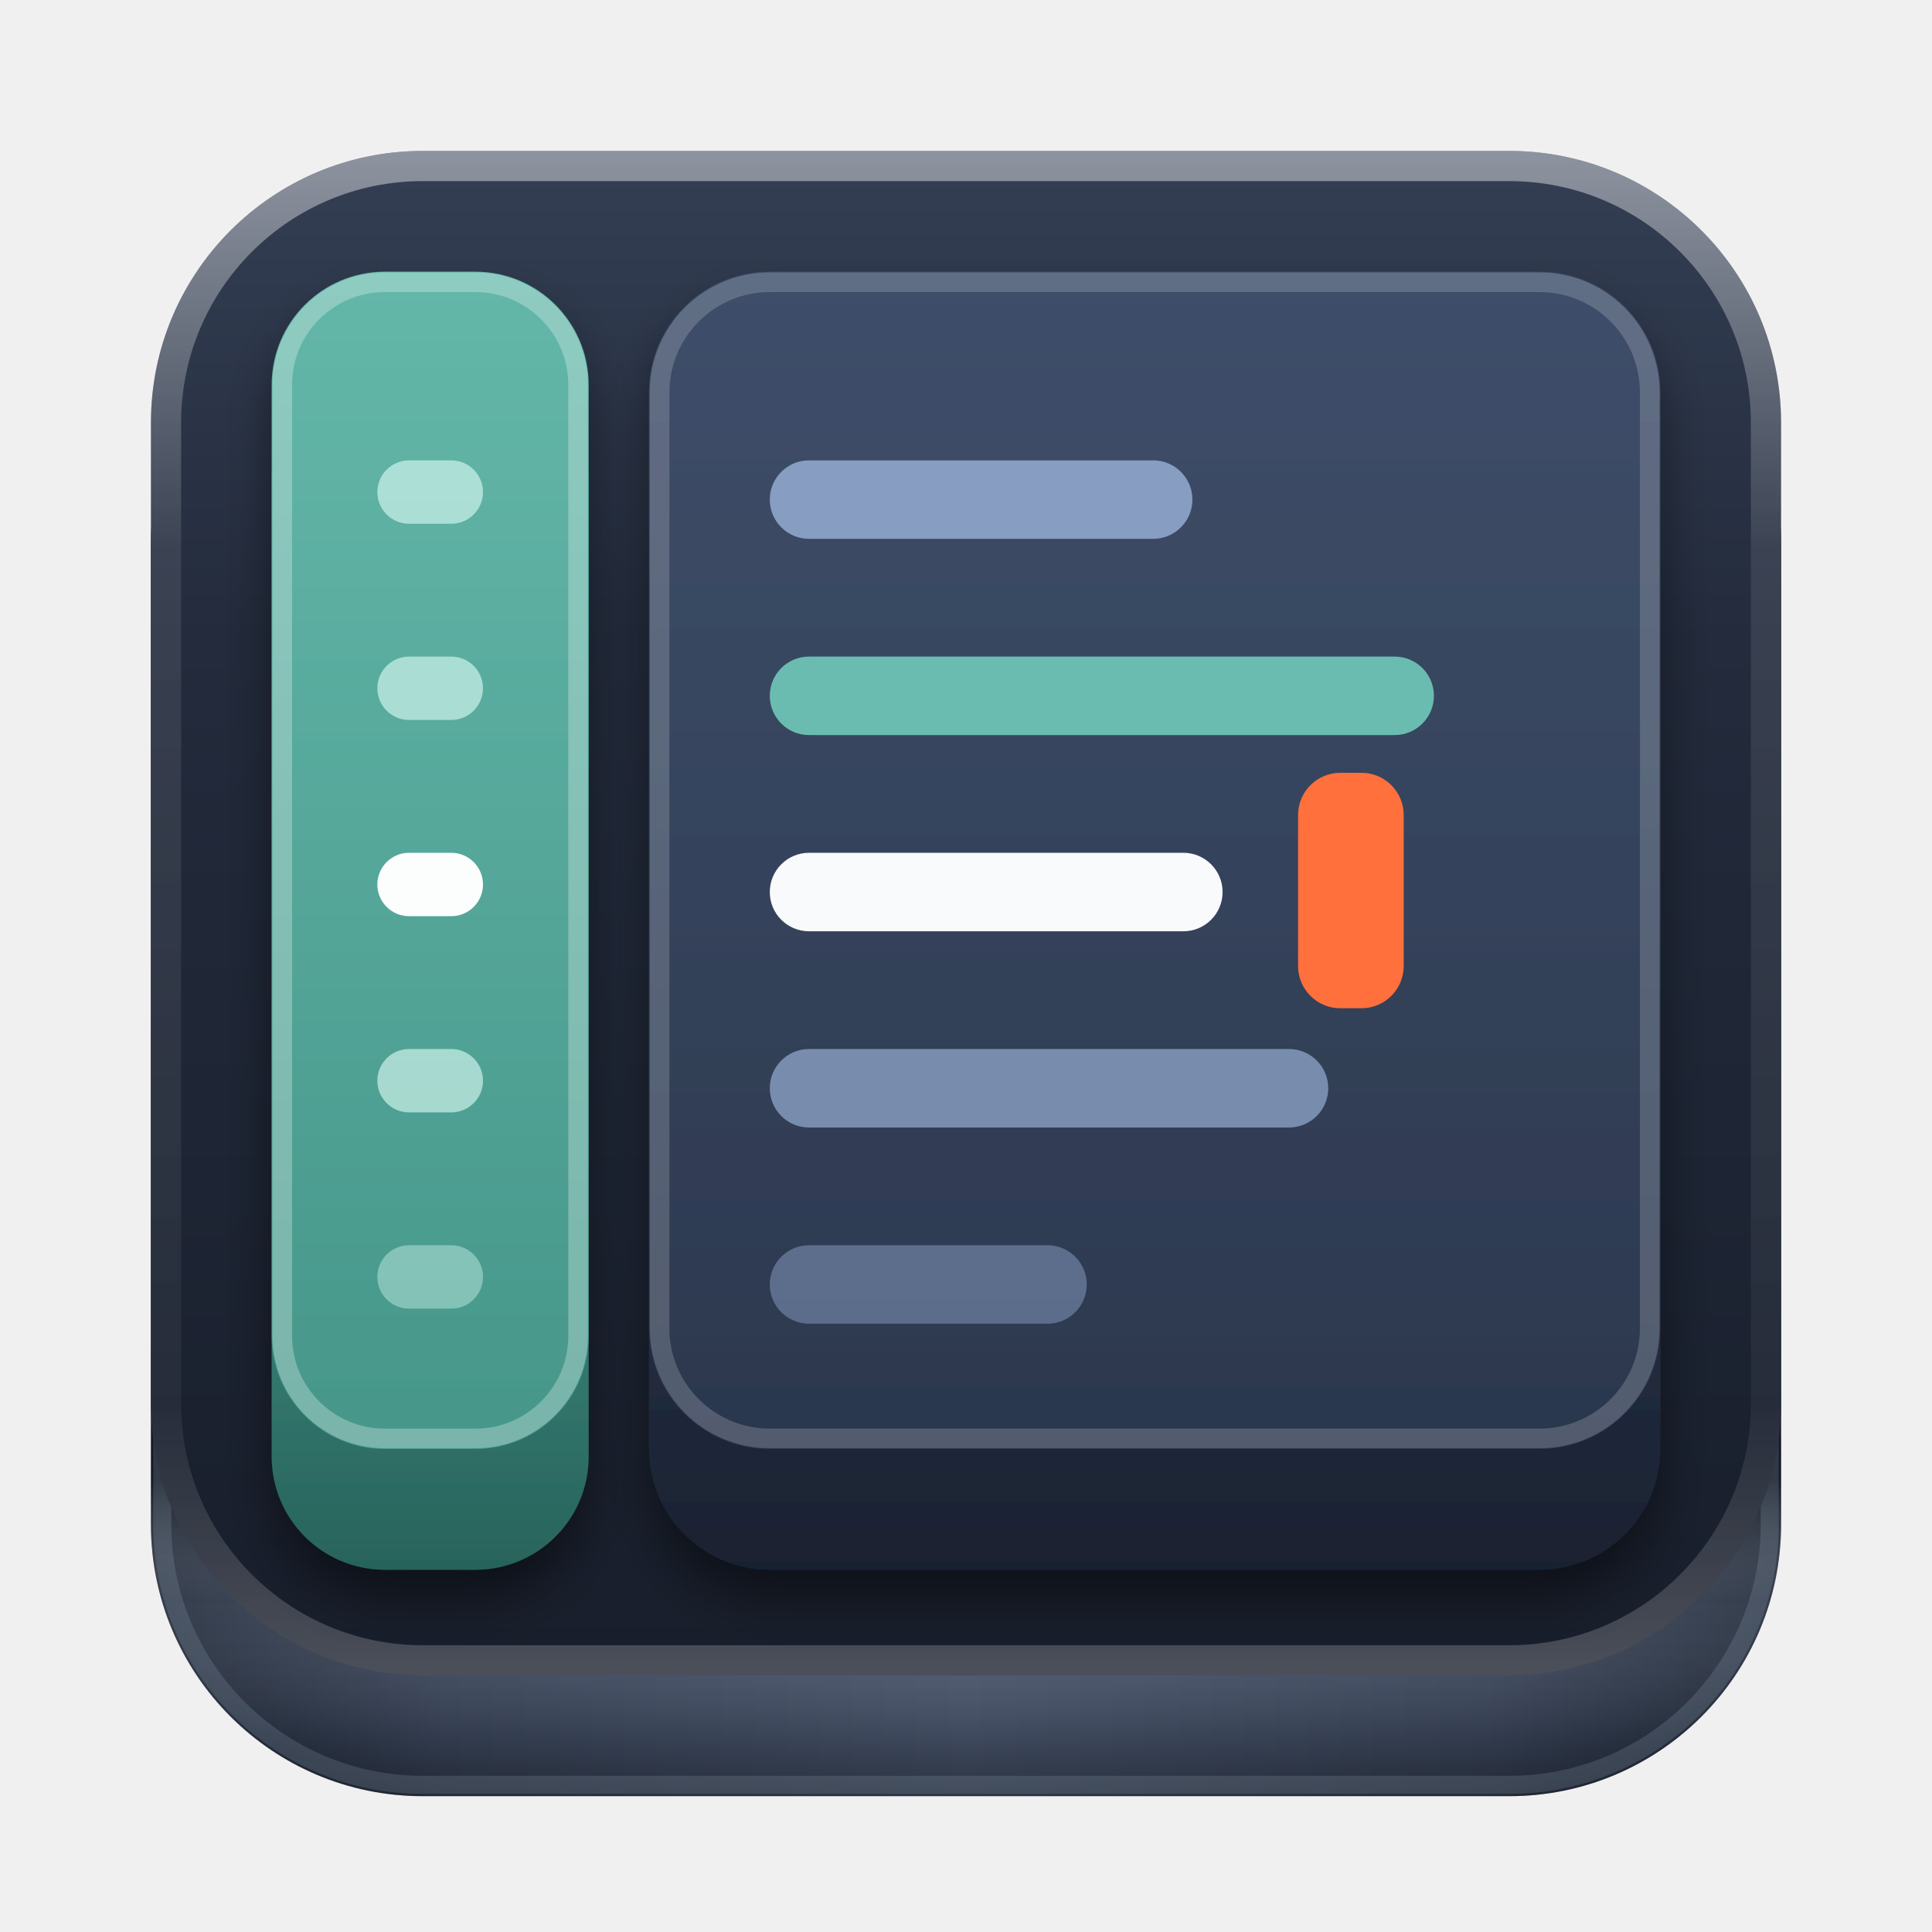
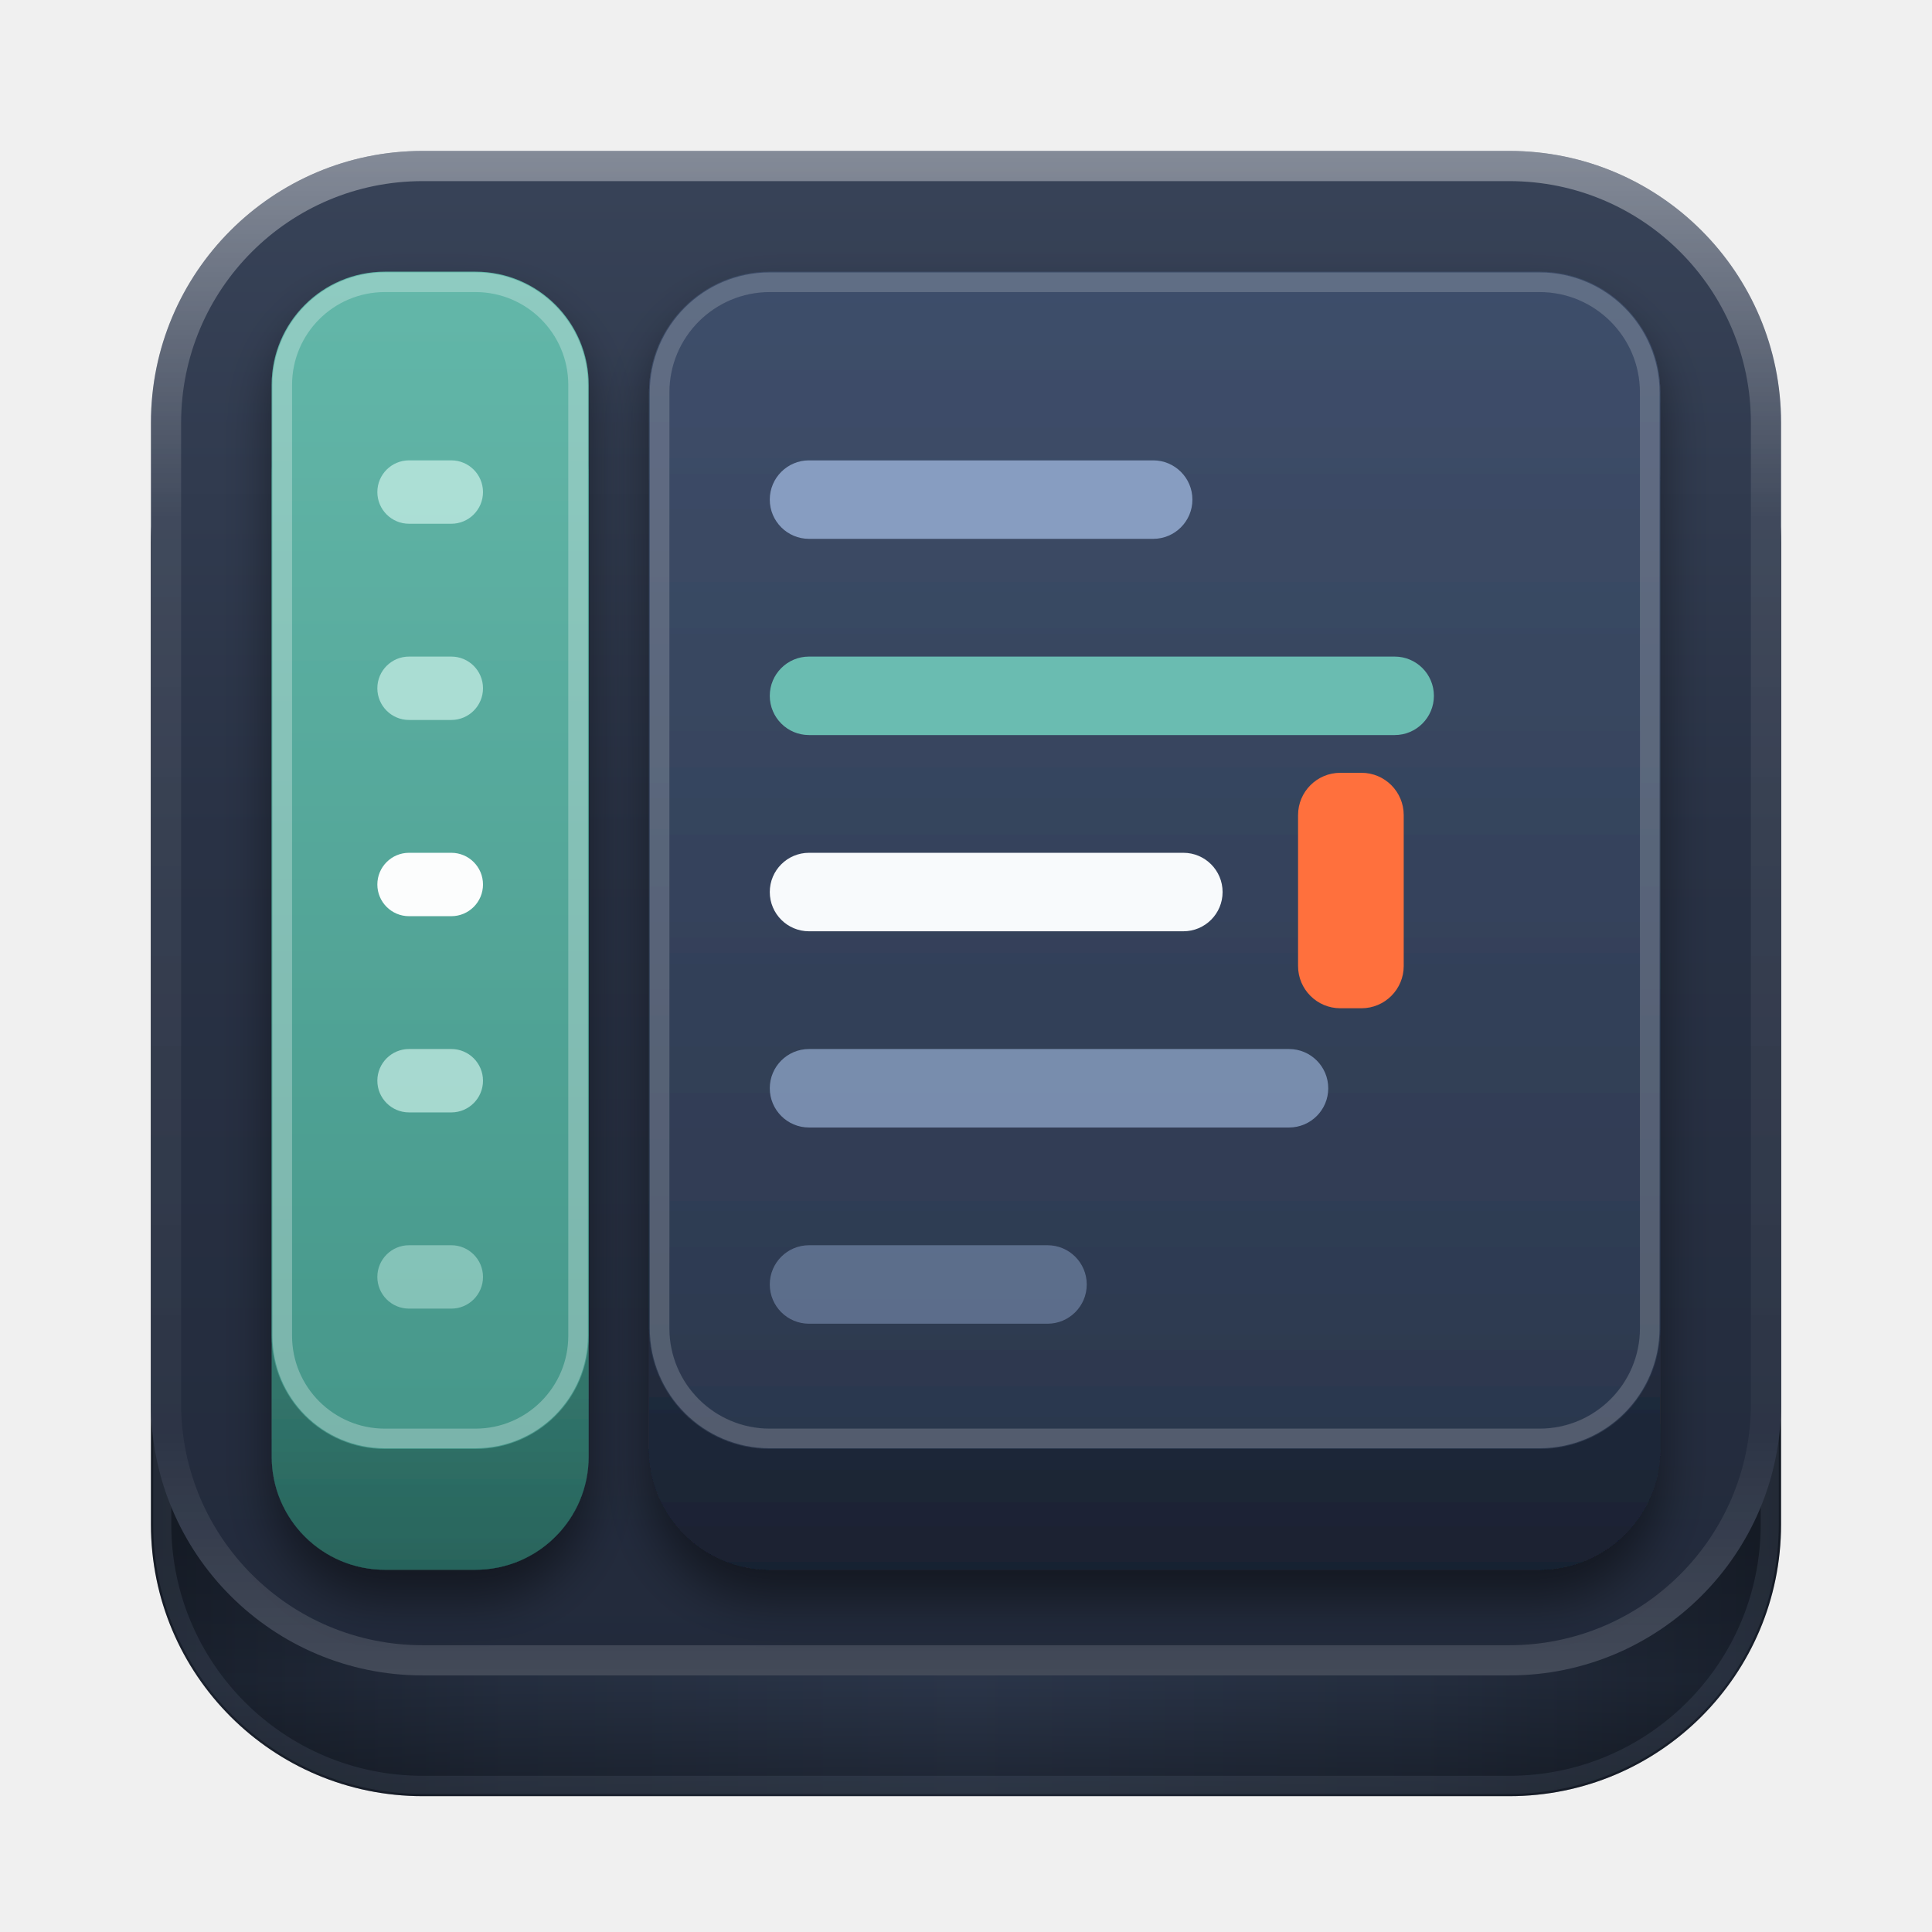
<svg xmlns="http://www.w3.org/2000/svg" role="img" aria-label="ceditor" width="128" height="128" viewBox="0 0 128 128">
  <defs>
    <linearGradient id="dark-side" x1="10" y1="104" x2="118" y2="104" gradientUnits="userSpaceOnUse">
-       <stop offset="0%" stop-color="#222B3B" />
-       <stop offset="18%" stop-color="#3C485E" />
-       <stop offset="50%" stop-color="#4B5870" />
-       <stop offset="82%" stop-color="#3C485E" />
-       <stop offset="100%" stop-color="#222B3B" />
+       <stop offset="0%" stop-color="#1A212E" />
+       <stop offset="22%" stop-color="#263042" />
+       <stop offset="50%" stop-color="#2D384D" />
+       <stop offset="78%" stop-color="#263042" />
+       <stop offset="100%" stop-color="#1A212E" />
    </linearGradient>
-     <linearGradient id="dark-side-shade" x1="64" y1="98" x2="64" y2="119" gradientUnits="userSpaceOnUse">
-       <stop offset="0%" stop-color="#000000" stop-opacity="0.36" />
-       <stop offset="38%" stop-color="#FFFFFF" stop-opacity="0.08" />
-       <stop offset="82%" stop-color="#000000" stop-opacity="0.18" />
-       <stop offset="100%" stop-color="#000000" stop-opacity="0.42" />
+     <linearGradient id="dark-side-shade" x1="64" y1="102" x2="64" y2="119" gradientUnits="userSpaceOnUse">
+       <stop offset="0%" stop-color="#000000" stop-opacity="0.22" />
+       <stop offset="55%" stop-color="#000000" stop-opacity="0.06" />
+       <stop offset="100%" stop-color="#000000" stop-opacity="0.34" />
    </linearGradient>
    <linearGradient id="dark-face" x1="64" y1="10" x2="64" y2="111" gradientUnits="userSpaceOnUse">
-       <stop offset="0%" stop-color="#343F54" />
-       <stop offset="32%" stop-color="#232B3C" />
-       <stop offset="100%" stop-color="#181E2B" />
+       <stop offset="0%" stop-color="#384358" />
+       <stop offset="45%" stop-color="#293245" />
+       <stop offset="100%" stop-color="#222A3B" />
    </linearGradient>
    <linearGradient id="dark-rim" x1="64" y1="10" x2="64" y2="111" gradientUnits="userSpaceOnUse">
-       <stop offset="0%" stop-color="#FFFFFF" stop-opacity="0.44" />
-       <stop offset="26%" stop-color="#FFFFFF" stop-opacity="0.10" />
-       <stop offset="82%" stop-color="#FFFFFF" stop-opacity="0.05" />
-       <stop offset="100%" stop-color="#FFFFFF" stop-opacity="0.22" />
+       <stop offset="0%" stop-color="#FFFFFF" stop-opacity="0.38" />
+       <stop offset="24%" stop-color="#FFFFFF" stop-opacity="0.08" />
+       <stop offset="84%" stop-color="#FFFFFF" stop-opacity="0.04" />
+       <stop offset="100%" stop-color="#FFFFFF" stop-opacity="0.15" />
    </linearGradient>
    <linearGradient id="teal-side" x1="0" y1="88" x2="0" y2="108" gradientUnits="userSpaceOnUse">
      <stop offset="0%" stop-color="#347A70" />
      <stop offset="100%" stop-color="#255E56" />
    </linearGradient>
    <linearGradient id="teal-top" x1="0" y1="16" x2="0" y2="98" gradientUnits="userSpaceOnUse">
      <stop offset="0%" stop-color="#64B8AA" />
      <stop offset="100%" stop-color="#459689" />
    </linearGradient>
    <linearGradient id="slate-side" x1="0" y1="88" x2="0" y2="108" gradientUnits="userSpaceOnUse">
      <stop offset="0%" stop-color="#222C3E" />
      <stop offset="100%" stop-color="#171F2E" />
    </linearGradient>
    <linearGradient id="slate-top" x1="0" y1="16" x2="0" y2="98" gradientUnits="userSpaceOnUse">
      <stop offset="0%" stop-color="#3F4F6B" />
      <stop offset="100%" stop-color="#2B374D" />
    </linearGradient>
    <filter id="key-sh" x="-15%" y="-10%" width="130%" height="125%">
      <feDropShadow dx="0" dy="2.0" stdDeviation="1.6" flood-color="#05080F" flood-opacity="0.45" />
    </filter>
  </defs>
  <rect x="10" y="18" width="108" height="101" rx="18" fill="url(#dark-side)" />
  <rect x="10" y="18" width="108" height="101" rx="18" fill="url(#dark-side-shade)" />
-   <rect x="10.75" y="18.75" width="106.5" height="99.5" rx="17.25" fill="none" stroke="#94A3B8" stroke-opacity="0.22" stroke-width="1.2" />
+   <rect x="10.75" y="18.75" width="106.5" height="99.5" rx="17.25" fill="none" stroke="#94A3B8" stroke-opacity="0.12" stroke-width="1.2" />
  <rect x="10" y="10" width="108" height="101" rx="18" fill="url(#dark-face)" />
  <rect x="11" y="11" width="106" height="99" rx="17" fill="none" stroke="url(#dark-rim)" stroke-width="2" />
  <g filter="url(#key-sh)">
    <rect x="18" y="24" width="21" height="80" rx="7.5" fill="url(#teal-side)" />
    <rect x="18" y="18" width="21" height="78" rx="7.5" fill="url(#teal-top)" />
    <rect x="18.7" y="18.7" width="19.6" height="76.6" rx="6.8" fill="none" stroke="#FFFFFF" stroke-opacity="0.28" stroke-width="1.3" />
    <rect x="25" y="30.5" width="7" height="4.2" rx="2.1" fill="#D5F7F0" opacity="0.65" />
    <rect x="25" y="43.5" width="7" height="4.2" rx="2.1" fill="#D5F7F0" opacity="0.65" />
    <rect x="25" y="56.5" width="7" height="4.2" rx="2.1" fill="#FFFFFF" opacity="0.98" />
    <rect x="25" y="69.5" width="7" height="4.2" rx="2.1" fill="#D5F7F0" opacity="0.65" />
    <rect x="25" y="82.5" width="7" height="4.2" rx="2.1" fill="#D5F7F0" opacity="0.42" />
  </g>
  <g filter="url(#key-sh)">
    <rect x="43" y="24" width="67" height="80" rx="8" fill="url(#slate-side)" />
    <rect x="43" y="18" width="67" height="78" rx="8" fill="url(#slate-top)" />
    <rect x="43.7" y="18.7" width="65.6" height="76.6" rx="7.3" fill="none" stroke="#FFFFFF" stroke-opacity="0.18" stroke-width="1.3" />
    <rect x="51" y="30.5" width="28" height="5.2" rx="2.6" fill="#93AACF" opacity="0.86" />
    <rect x="51" y="43.5" width="44" height="5.2" rx="2.6" fill="#6EC4B6" opacity="0.94" />
    <rect x="51" y="56.5" width="30" height="5.2" rx="2.6" fill="#F8FAFC" />
    <rect x="86" y="51.2" width="7.0" height="15.6" rx="2.8" fill="#FF6F3C" />
    <rect x="51" y="69.5" width="37" height="5.2" rx="2.6" fill="#93AACF" opacity="0.72" />
    <rect x="51" y="82.5" width="21" height="5.2" rx="2.6" fill="#93AACF" opacity="0.46" />
  </g>
</svg>
